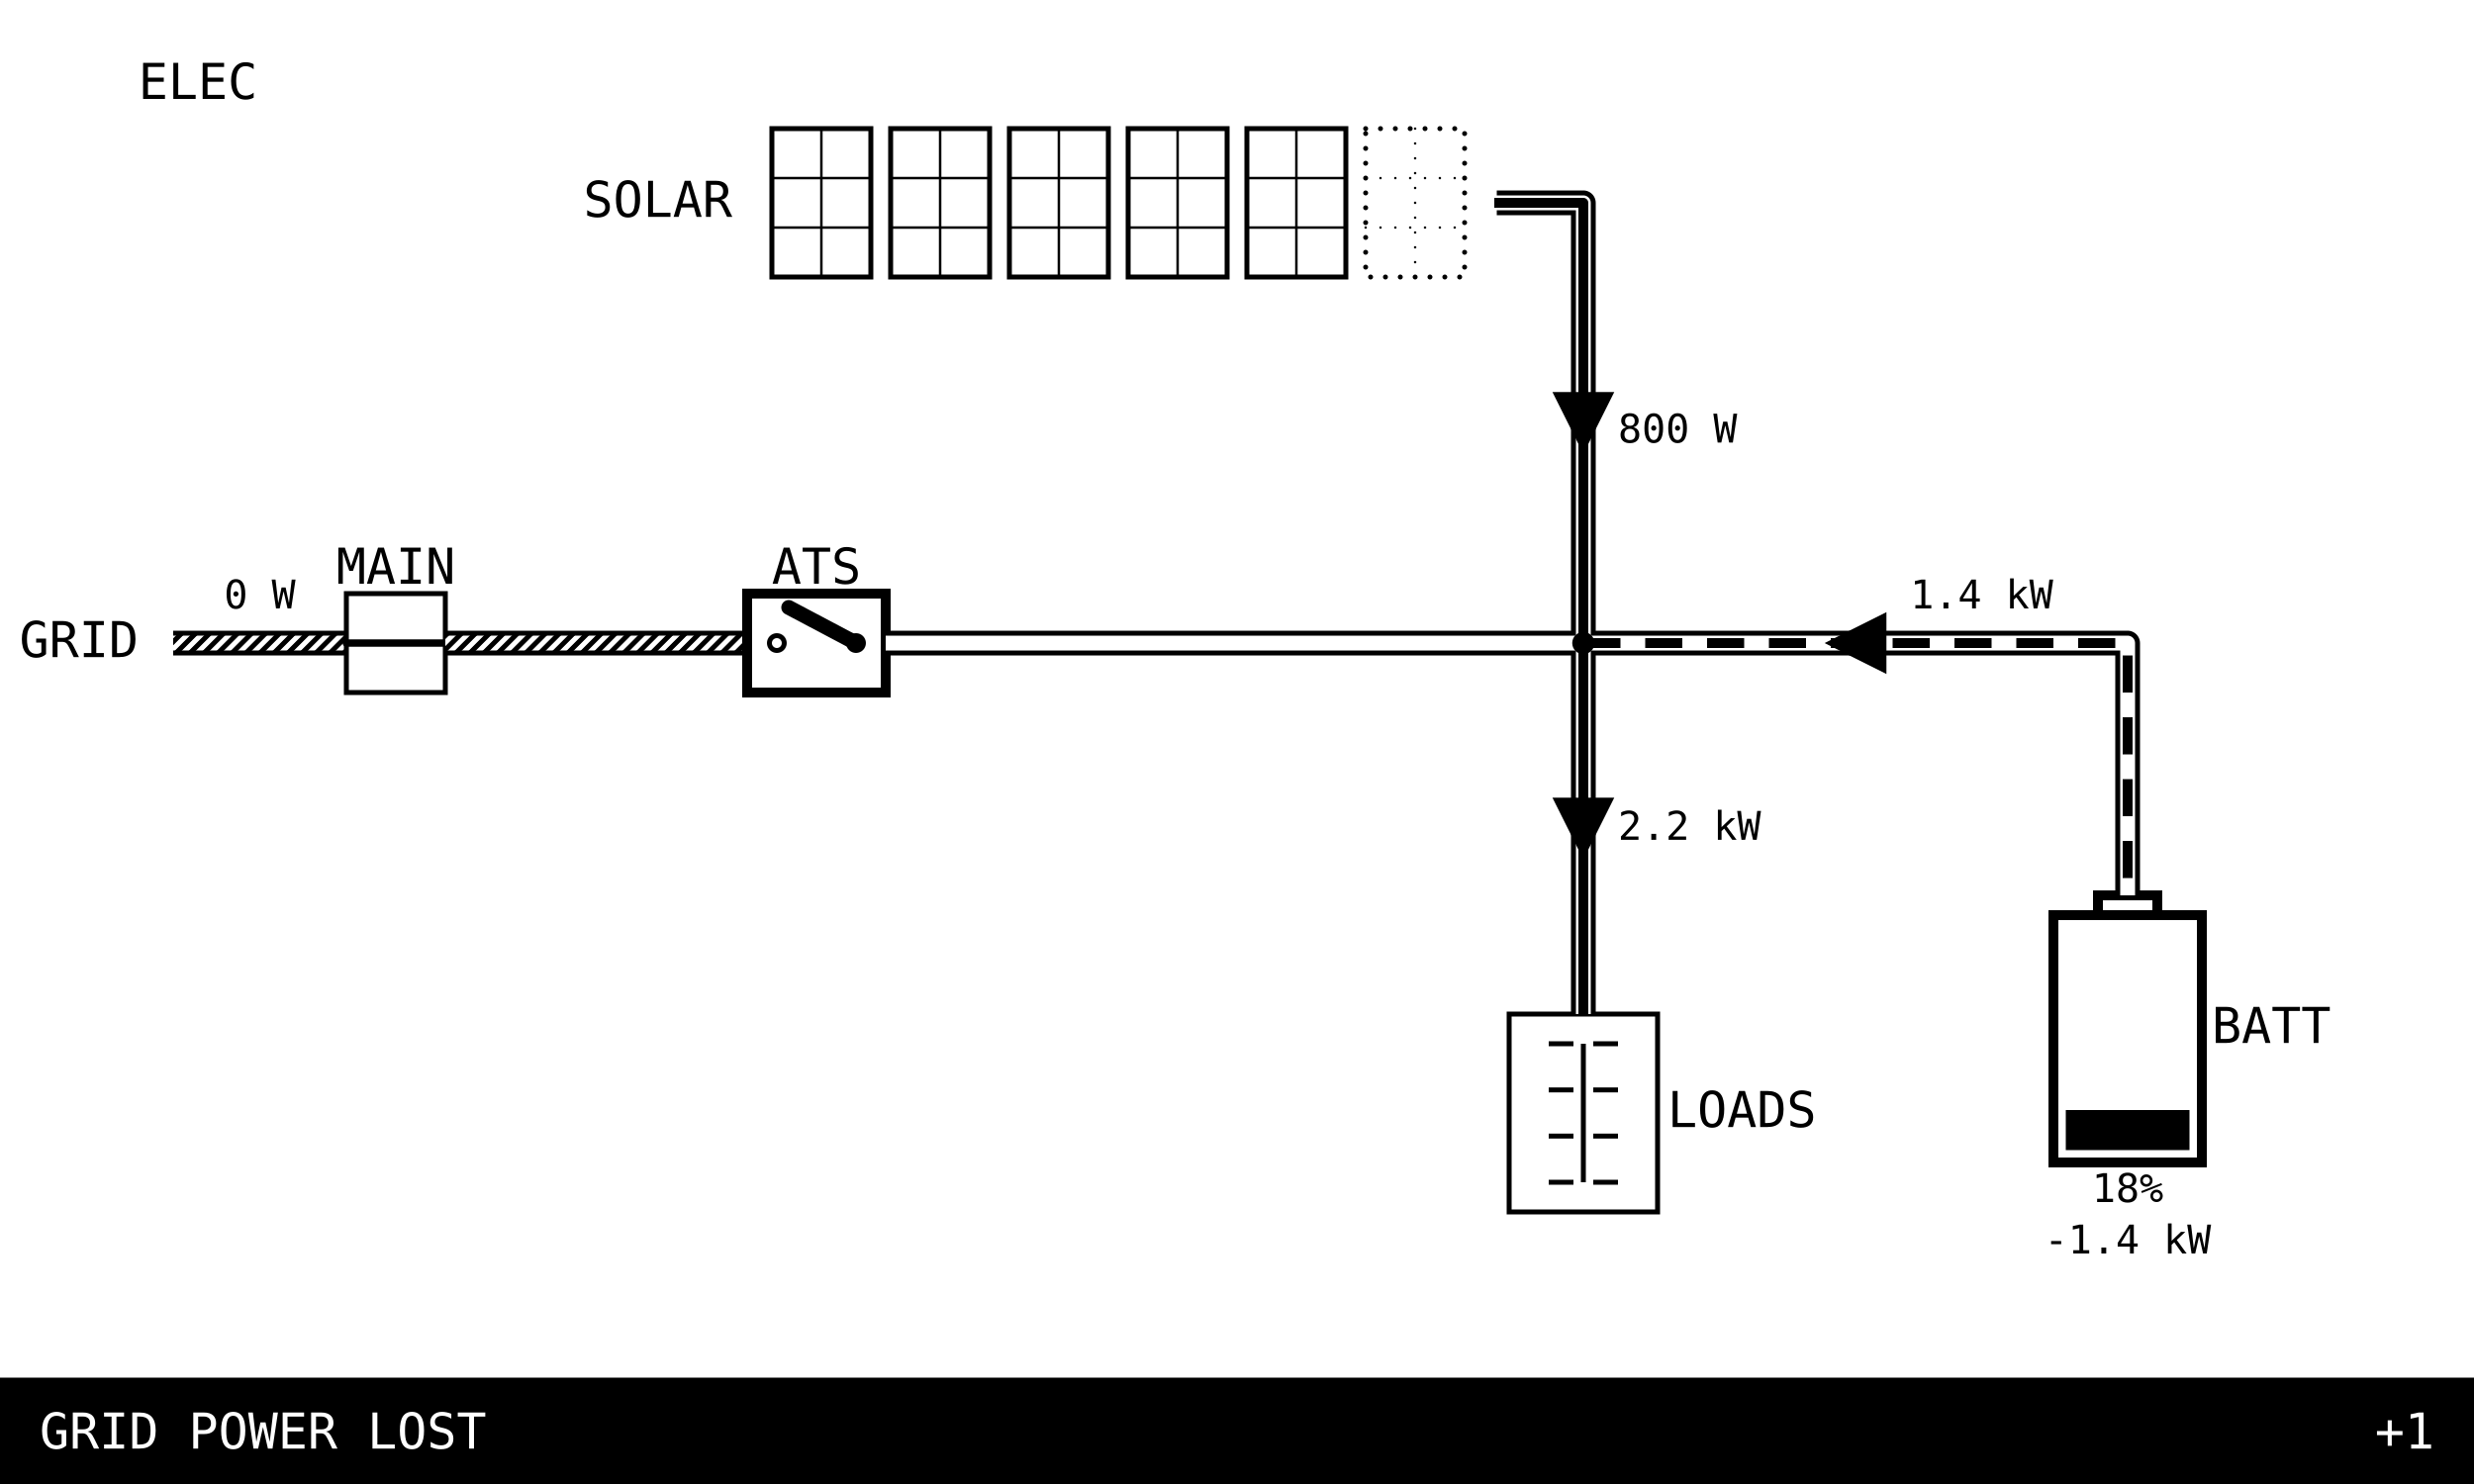
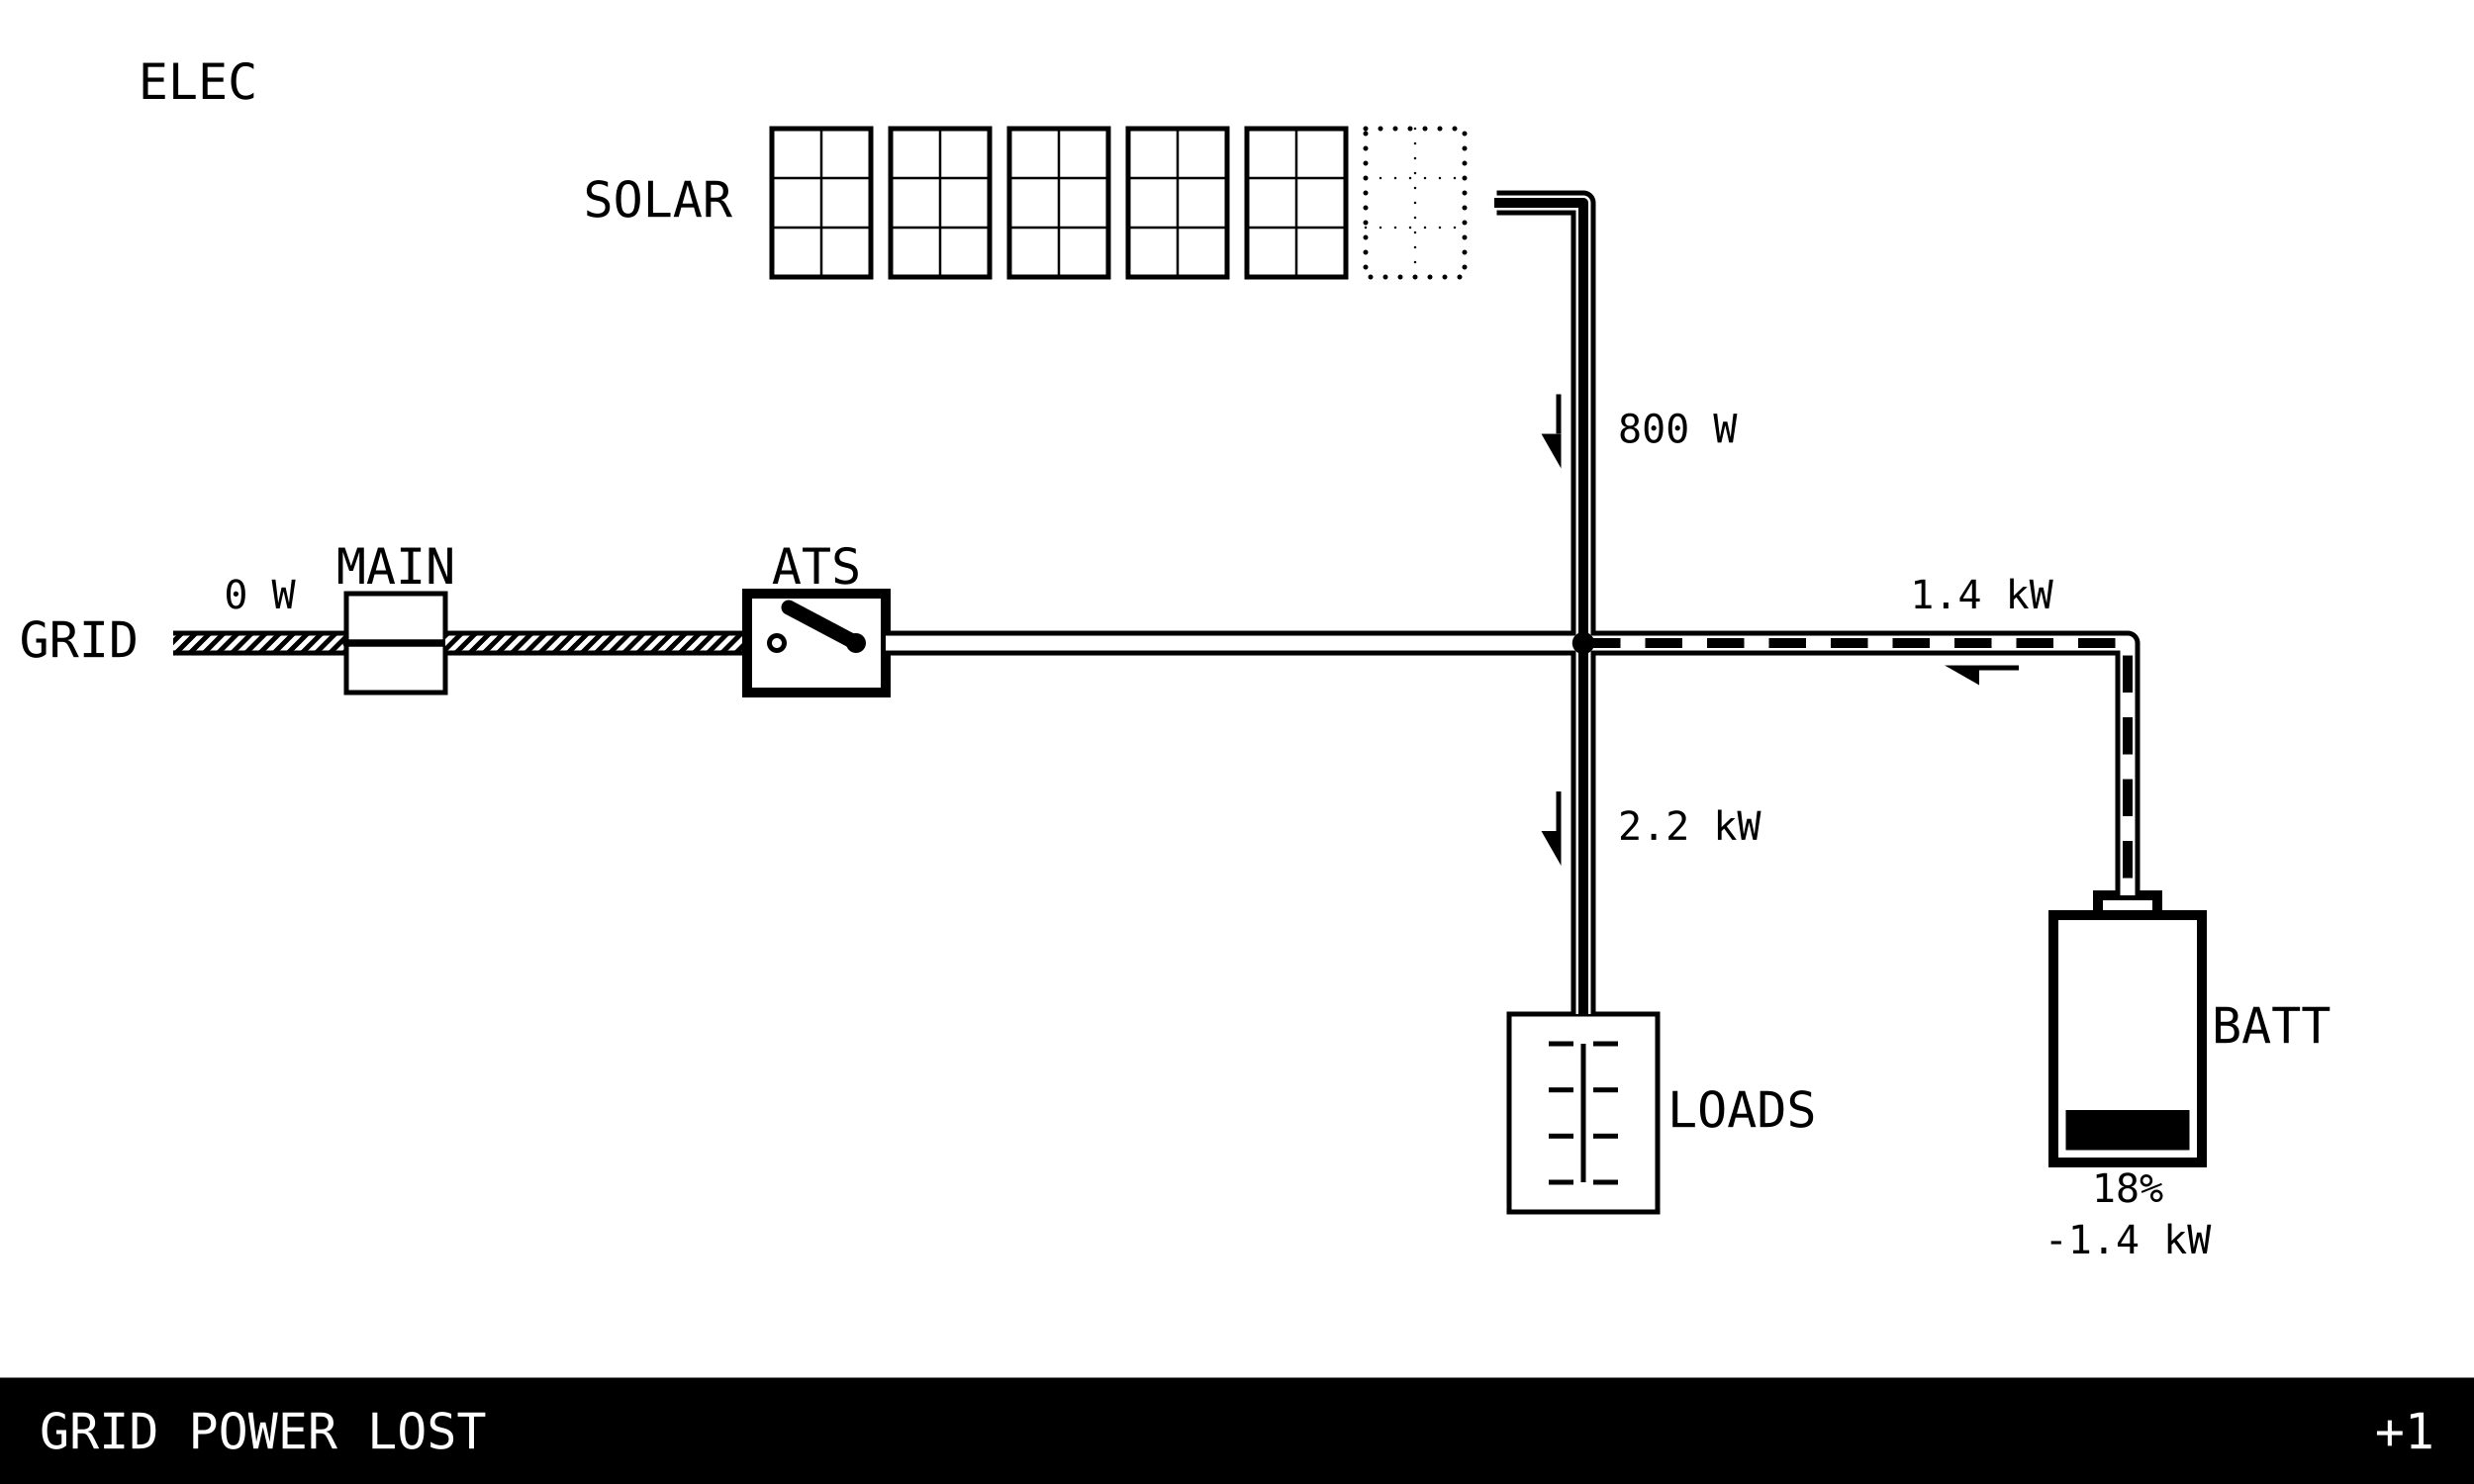
<svg xmlns="http://www.w3.org/2000/svg" viewBox="0 0 1000 600" width="1280" height="768" data-page="electrical" data-theme="eink_mono">
  <rect x="0" y="0" width="1000" height="600" fill="#ffffff" />
  <g id="casings">
    <g data-for="grid">
      <polyline points="70,260 140,260" fill="none" stroke="#000000" stroke-width="10" stroke-linejoin="round" />
    </g>
    <g data-for="grid_link">
      <polyline points="180,260 302,260" fill="none" stroke="#000000" stroke-width="10" stroke-linejoin="round" />
    </g>
    <g data-for="backup_feed">
      <polyline points="358,260 640,260" fill="none" stroke="#000000" stroke-width="10" stroke-linejoin="round" />
    </g>
    <g data-for="solar">
      <polyline points="604,82 640,82 640,260" fill="none" stroke="#000000" stroke-width="10" stroke-linejoin="round" />
    </g>
    <g data-for="battery_feed">
      <polyline points="640,260 860,260 860,362" fill="none" stroke="#000000" stroke-width="10" stroke-linejoin="round" />
    </g>
    <g data-for="load_feed">
      <polyline points="640,260 640,410" fill="none" stroke="#000000" stroke-width="10" stroke-linejoin="round" />
    </g>
  </g>
  <g id="title">
    <text x="80" y="40" text-anchor="middle" font-family="DejaVu Sans Mono, monospace" font-size="20" fill="#000000">ELEC</text>
  </g>
  <g id="grid">
    <pattern id="hatch-grid-0" width="4" height="4" patternUnits="userSpaceOnUse" patternTransform="rotate(45)">
      <rect x="0" y="0" width="4" height="4" fill="#ffffff" />
      <rect x="0" y="0" width="2" height="4" fill="#000000" />
    </pattern>
    <line x1="70" y1="260" x2="140" y2="260" stroke="url(#hatch-grid-0)" stroke-width="6" stroke-linecap="butt" />
    <text x="56" y="260" text-anchor="end" dominant-baseline="middle" font-family="DejaVu Sans Mono, monospace" font-size="20" fill="#000000">GRID</text>
    <text x="105" y="246" text-anchor="middle" font-family="DejaVu Sans Mono, monospace" font-size="16" fill="#000000">0 W</text>
  </g>
  <g id="main_breaker">
    <g>
      <rect x="140" y="240" width="40" height="40" fill="none" stroke="#000000" stroke-width="2" />
      <line x1="140" y1="260" x2="180" y2="260" stroke="#000000" stroke-width="3" stroke-linecap="round" />
    </g>
    <text x="160" y="236" text-anchor="middle" font-family="DejaVu Sans Mono, monospace" font-size="20" fill="#000000">MAIN</text>
  </g>
  <g id="grid_link">
    <pattern id="hatch-grid_link-0" width="4" height="4" patternUnits="userSpaceOnUse" patternTransform="rotate(45)">
      <rect x="0" y="0" width="4" height="4" fill="#ffffff" />
      <rect x="0" y="0" width="2" height="4" fill="#000000" />
    </pattern>
    <line x1="180" y1="260" x2="302" y2="260" stroke="url(#hatch-grid_link-0)" stroke-width="6" stroke-linecap="butt" />
  </g>
  <g id="ats">
    <g>
      <rect x="302" y="240" width="56" height="40" fill="none" stroke="#000000" stroke-width="4" />
      <circle cx="314" cy="260" r="3" fill="none" stroke="#000000" stroke-width="2" />
      <circle cx="346" cy="260" r="3" fill="none" stroke="#000000" stroke-width="2" />
      <line x1="346" y1="260" x2="318.8" y2="245.6" stroke="#000000" stroke-width="6" stroke-linecap="round" />
    </g>
    <text x="330" y="236" text-anchor="middle" font-family="DejaVu Sans Mono, monospace" font-size="20" fill="#000000">ATS</text>
  </g>
  <g id="backup_feed">
    <polyline points="358,260 640,260" fill="none" stroke="#ffffff" stroke-width="6" stroke-linejoin="round" />
  </g>
  <g id="array">
    <rect x="300" y="40" width="304" height="84" fill="none" stroke="#ffffff" stroke-width="2" />
    <g id="array.p1">
      <rect x="312" y="52" width="40" height="60" fill="none" stroke="#000000" stroke-width="2" />
      <line x1="312" y1="72" x2="352" y2="72" stroke="#000000" stroke-width="1" />
      <line x1="312" y1="92" x2="352" y2="92" stroke="#000000" stroke-width="1" />
      <line x1="332" y1="52" x2="332" y2="112" stroke="#000000" stroke-width="1" />
    </g>
    <g id="array.p2">
      <rect x="360" y="52" width="40" height="60" fill="none" stroke="#000000" stroke-width="2" />
      <line x1="360" y1="72" x2="400" y2="72" stroke="#000000" stroke-width="1" />
      <line x1="360" y1="92" x2="400" y2="92" stroke="#000000" stroke-width="1" />
      <line x1="380" y1="52" x2="380" y2="112" stroke="#000000" stroke-width="1" />
    </g>
    <g id="array.p3">
      <rect x="408" y="52" width="40" height="60" fill="none" stroke="#000000" stroke-width="2" />
      <line x1="408" y1="72" x2="448" y2="72" stroke="#000000" stroke-width="1" />
      <line x1="408" y1="92" x2="448" y2="92" stroke="#000000" stroke-width="1" />
      <line x1="428" y1="52" x2="428" y2="112" stroke="#000000" stroke-width="1" />
    </g>
    <g id="array.p4">
      <rect x="456" y="52" width="40" height="60" fill="none" stroke="#000000" stroke-width="2" />
      <line x1="456" y1="72" x2="496" y2="72" stroke="#000000" stroke-width="1" />
      <line x1="456" y1="92" x2="496" y2="92" stroke="#000000" stroke-width="1" />
      <line x1="476" y1="52" x2="476" y2="112" stroke="#000000" stroke-width="1" />
    </g>
    <g id="array.p5">
      <rect x="504" y="52" width="40" height="60" fill="none" stroke="#000000" stroke-width="2" />
      <line x1="504" y1="72" x2="544" y2="72" stroke="#000000" stroke-width="1" />
      <line x1="504" y1="92" x2="544" y2="92" stroke="#000000" stroke-width="1" />
      <line x1="524" y1="52" x2="524" y2="112" stroke="#000000" stroke-width="1" />
    </g>
    <g id="array.p6">
      <rect x="552" y="52" width="40" height="60" fill="none" stroke="#000000" stroke-width="2" stroke-dasharray="0 6" stroke-linecap="round" />
      <line x1="552" y1="72" x2="592" y2="72" stroke="#000000" stroke-width="1" stroke-dasharray="0 6" stroke-linecap="round" />
      <line x1="552" y1="92" x2="592" y2="92" stroke="#000000" stroke-width="1" stroke-dasharray="0 6" stroke-linecap="round" />
      <line x1="572" y1="52" x2="572" y2="112" stroke="#000000" stroke-width="1" stroke-dasharray="0 6" stroke-linecap="round" />
    </g>
    <text x="296" y="82" text-anchor="end" dominant-baseline="middle" font-family="DejaVu Sans Mono, monospace" font-size="20" fill="#000000">SOLAR</text>
  </g>
  <g id="solar">
    <polyline points="604,82 640,82 640,260" fill="none" stroke="#ffffff" stroke-width="6" stroke-linejoin="round" />
    <polyline points="604,82 640,82 640,260" fill="none" stroke="#000000" stroke-width="4" stroke-linejoin="round" />
-     <polygon points="640,183.5 627.5,158.5 652.5,158.5" fill="#000000" />
+     <line x1="630" y1="159.4" x2="630" y2="175.4" stroke="#000000" stroke-width="2" />
+     <polygon points="631,189.4 631,175.4 623,175.4" fill="#000000" />
    <text x="654" y="174.4" text-anchor="start" dominant-baseline="middle" font-family="DejaVu Sans Mono, monospace" font-size="16" fill="#000000">800 W</text>
  </g>
  <g id="battery">
    <rect x="830" y="370" width="60" height="100" fill="none" stroke="#000000" stroke-width="4" />
    <rect x="848" y="362" width="24" height="8" fill="none" stroke="#000000" stroke-width="4" />
    <rect x="835" y="448.8" width="50" height="16.2" fill="#000000" />
    <text x="894" y="416" text-anchor="start" dominant-baseline="middle" font-family="DejaVu Sans Mono, monospace" font-size="20" fill="#000000">BATT</text>
    <text x="860" y="486" text-anchor="middle" font-family="DejaVu Sans Mono, monospace" font-size="16" fill="#000000">18%</text>
    <text x="860" y="506.8" text-anchor="middle" font-family="DejaVu Sans Mono, monospace" font-size="16" fill="#000000">-1.4 kW</text>
  </g>
  <g id="battery_feed">
    <polyline points="640,260 860,260 860,362" fill="none" stroke="#ffffff" stroke-width="6" stroke-linejoin="round" />
    <polyline points="640,260 860,260 860,362" fill="none" stroke="#000000" stroke-width="4" stroke-dasharray="15 10" stroke-linejoin="round" />
-     <polygon points="737.5,260 762.5,247.5 762.5,272.5" fill="#000000" />
+     <line x1="816" y1="270" x2="800" y2="270" stroke="#000000" stroke-width="2" />
+     <polygon points="786,269 800,269 800,277" fill="#000000" />
    <text x="801" y="246" text-anchor="middle" font-family="DejaVu Sans Mono, monospace" font-size="16" fill="#000000">1.4 kW</text>
  </g>
  <g id="loads">
    <rect x="610" y="410" width="60" height="80" fill="none" stroke="#000000" stroke-width="2" />
    <line x1="640" y1="422" x2="640" y2="478" stroke="#000000" stroke-width="2" />
    <line x1="626" y1="422" x2="636" y2="422" stroke="#000000" stroke-width="2" />
    <line x1="644" y1="422" x2="654" y2="422" stroke="#000000" stroke-width="2" />
    <line x1="626" y1="440.67" x2="636" y2="440.67" stroke="#000000" stroke-width="2" />
    <line x1="644" y1="440.67" x2="654" y2="440.67" stroke="#000000" stroke-width="2" />
    <line x1="626" y1="459.33" x2="636" y2="459.33" stroke="#000000" stroke-width="2" />
    <line x1="644" y1="459.33" x2="654" y2="459.33" stroke="#000000" stroke-width="2" />
    <line x1="626" y1="478" x2="636" y2="478" stroke="#000000" stroke-width="2" />
    <line x1="644" y1="478" x2="654" y2="478" stroke="#000000" stroke-width="2" />
    <text x="674" y="450" text-anchor="start" dominant-baseline="middle" font-family="DejaVu Sans Mono, monospace" font-size="20" fill="#000000">LOADS</text>
  </g>
  <g id="load_feed">
    <polyline points="640,260 640,410" fill="none" stroke="#ffffff" stroke-width="6" stroke-linejoin="round" />
    <polyline points="640,260 640,410" fill="none" stroke="#000000" stroke-width="4" stroke-linejoin="round" />
-     <polygon points="640,347.5 627.5,322.5 652.5,322.5" fill="#000000" />
+     <line x1="630" y1="320" x2="630" y2="336" stroke="#000000" stroke-width="2" />
+     <polygon points="631,350 631,336 623,336" fill="#000000" />
    <text x="654" y="335" text-anchor="start" dominant-baseline="middle" font-family="DejaVu Sans Mono, monospace" font-size="16" fill="#000000">2.2 kW</text>
  </g>
  <g id="bus">
    <circle cx="640" cy="260" r="4.5" fill="#000000" />
  </g>
  <g id="banner">
    <g>
      <rect x="0" y="560" width="1000" height="40" fill="#000000" stroke="#000000" stroke-width="6" />
      <text x="16" y="580" text-anchor="start" dominant-baseline="middle" font-family="DejaVu Sans Mono, monospace" font-size="20" fill="#ffffff">GRID POWER LOST</text>
      <text x="984" y="580" text-anchor="end" dominant-baseline="middle" font-family="DejaVu Sans Mono, monospace" font-size="20" fill="#ffffff">+1</text>
    </g>
  </g>
</svg>
